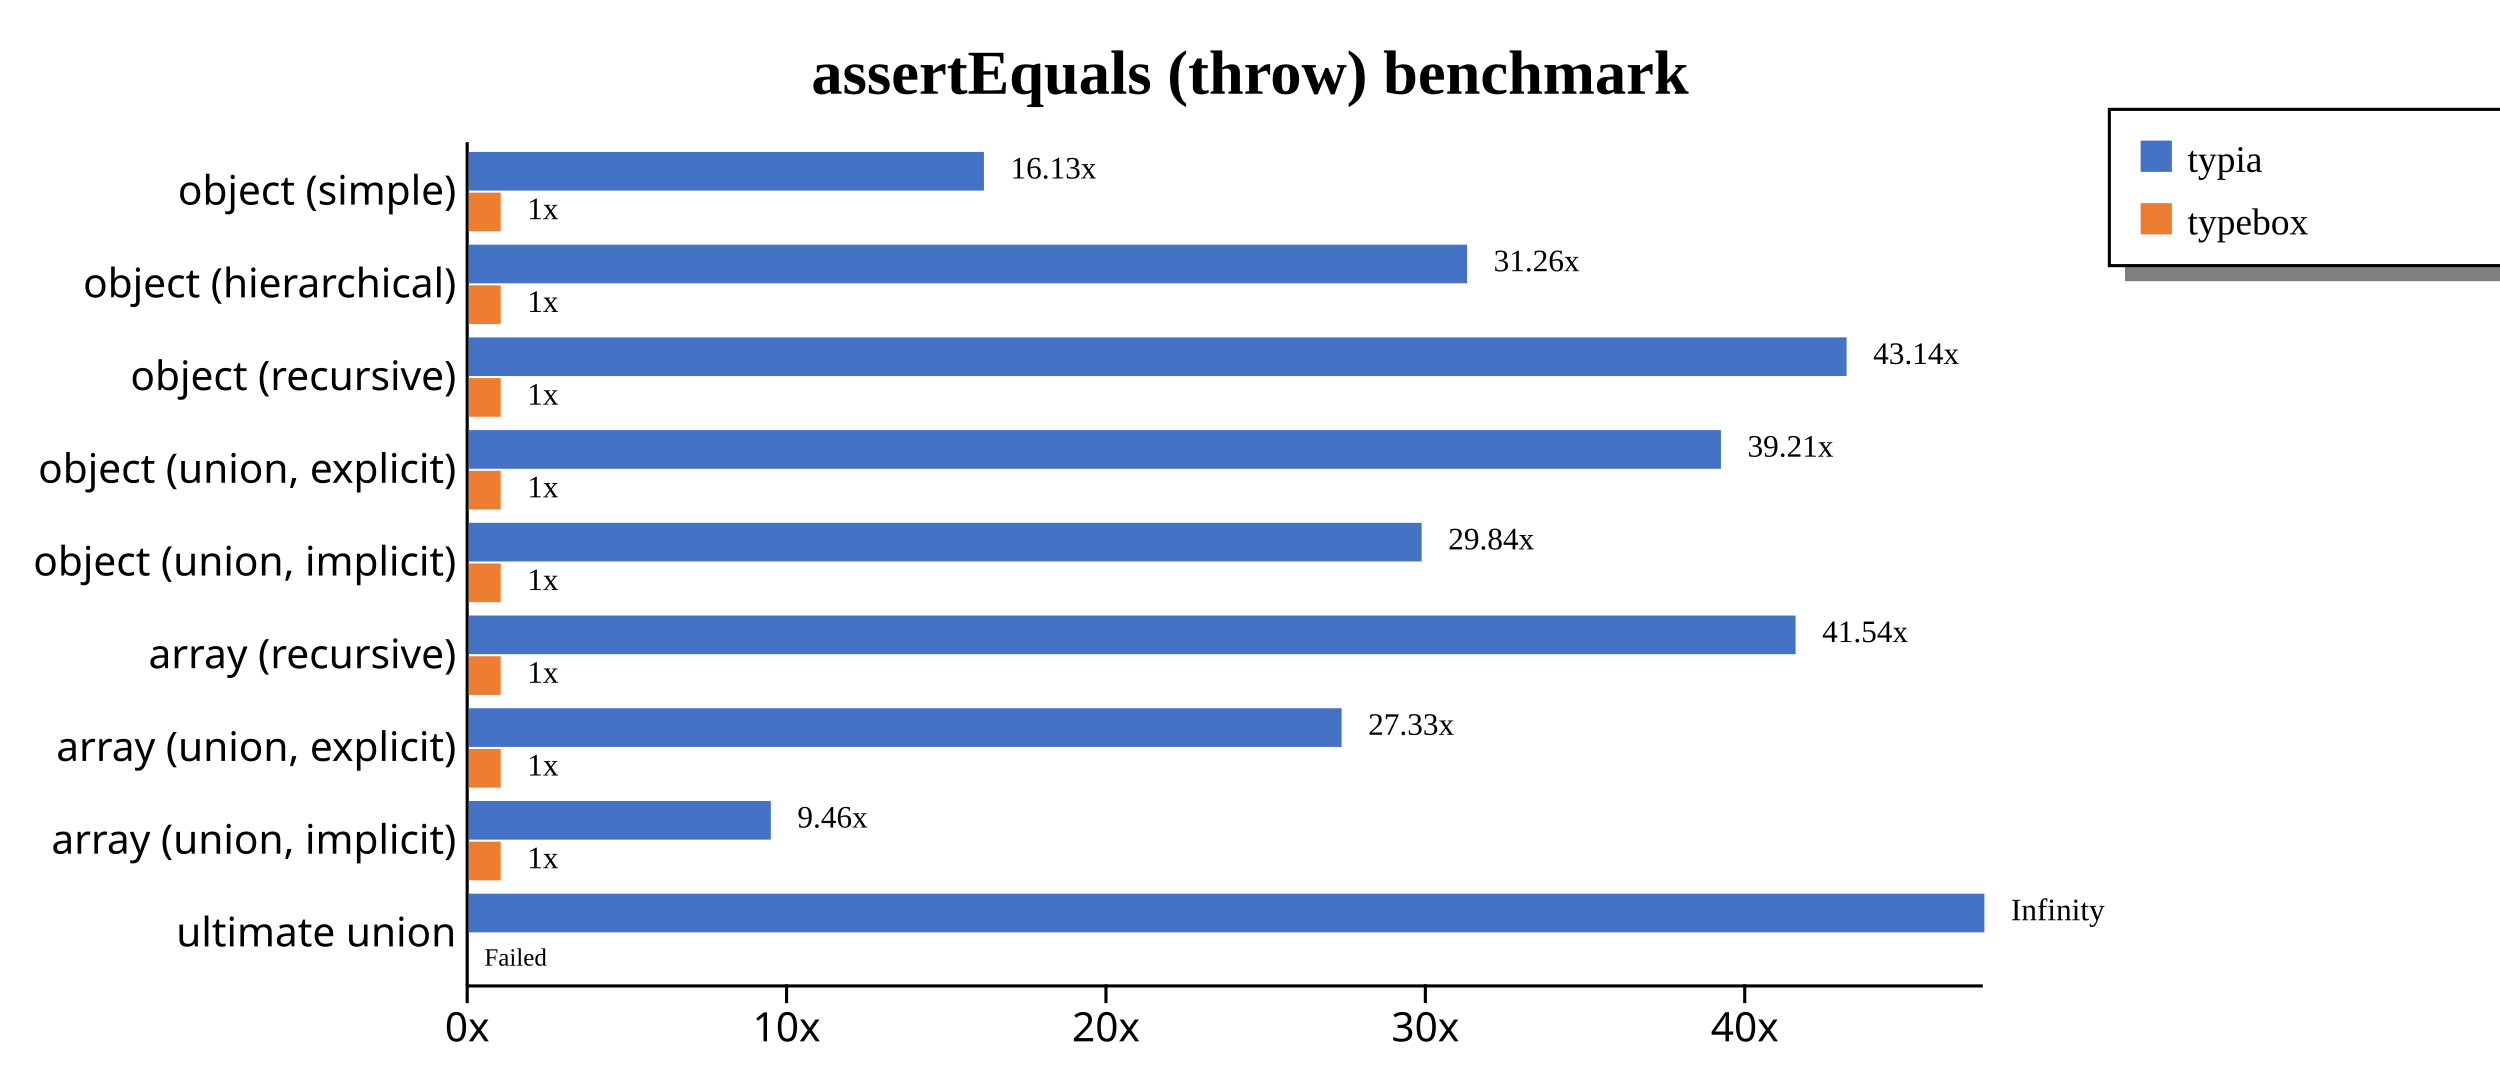
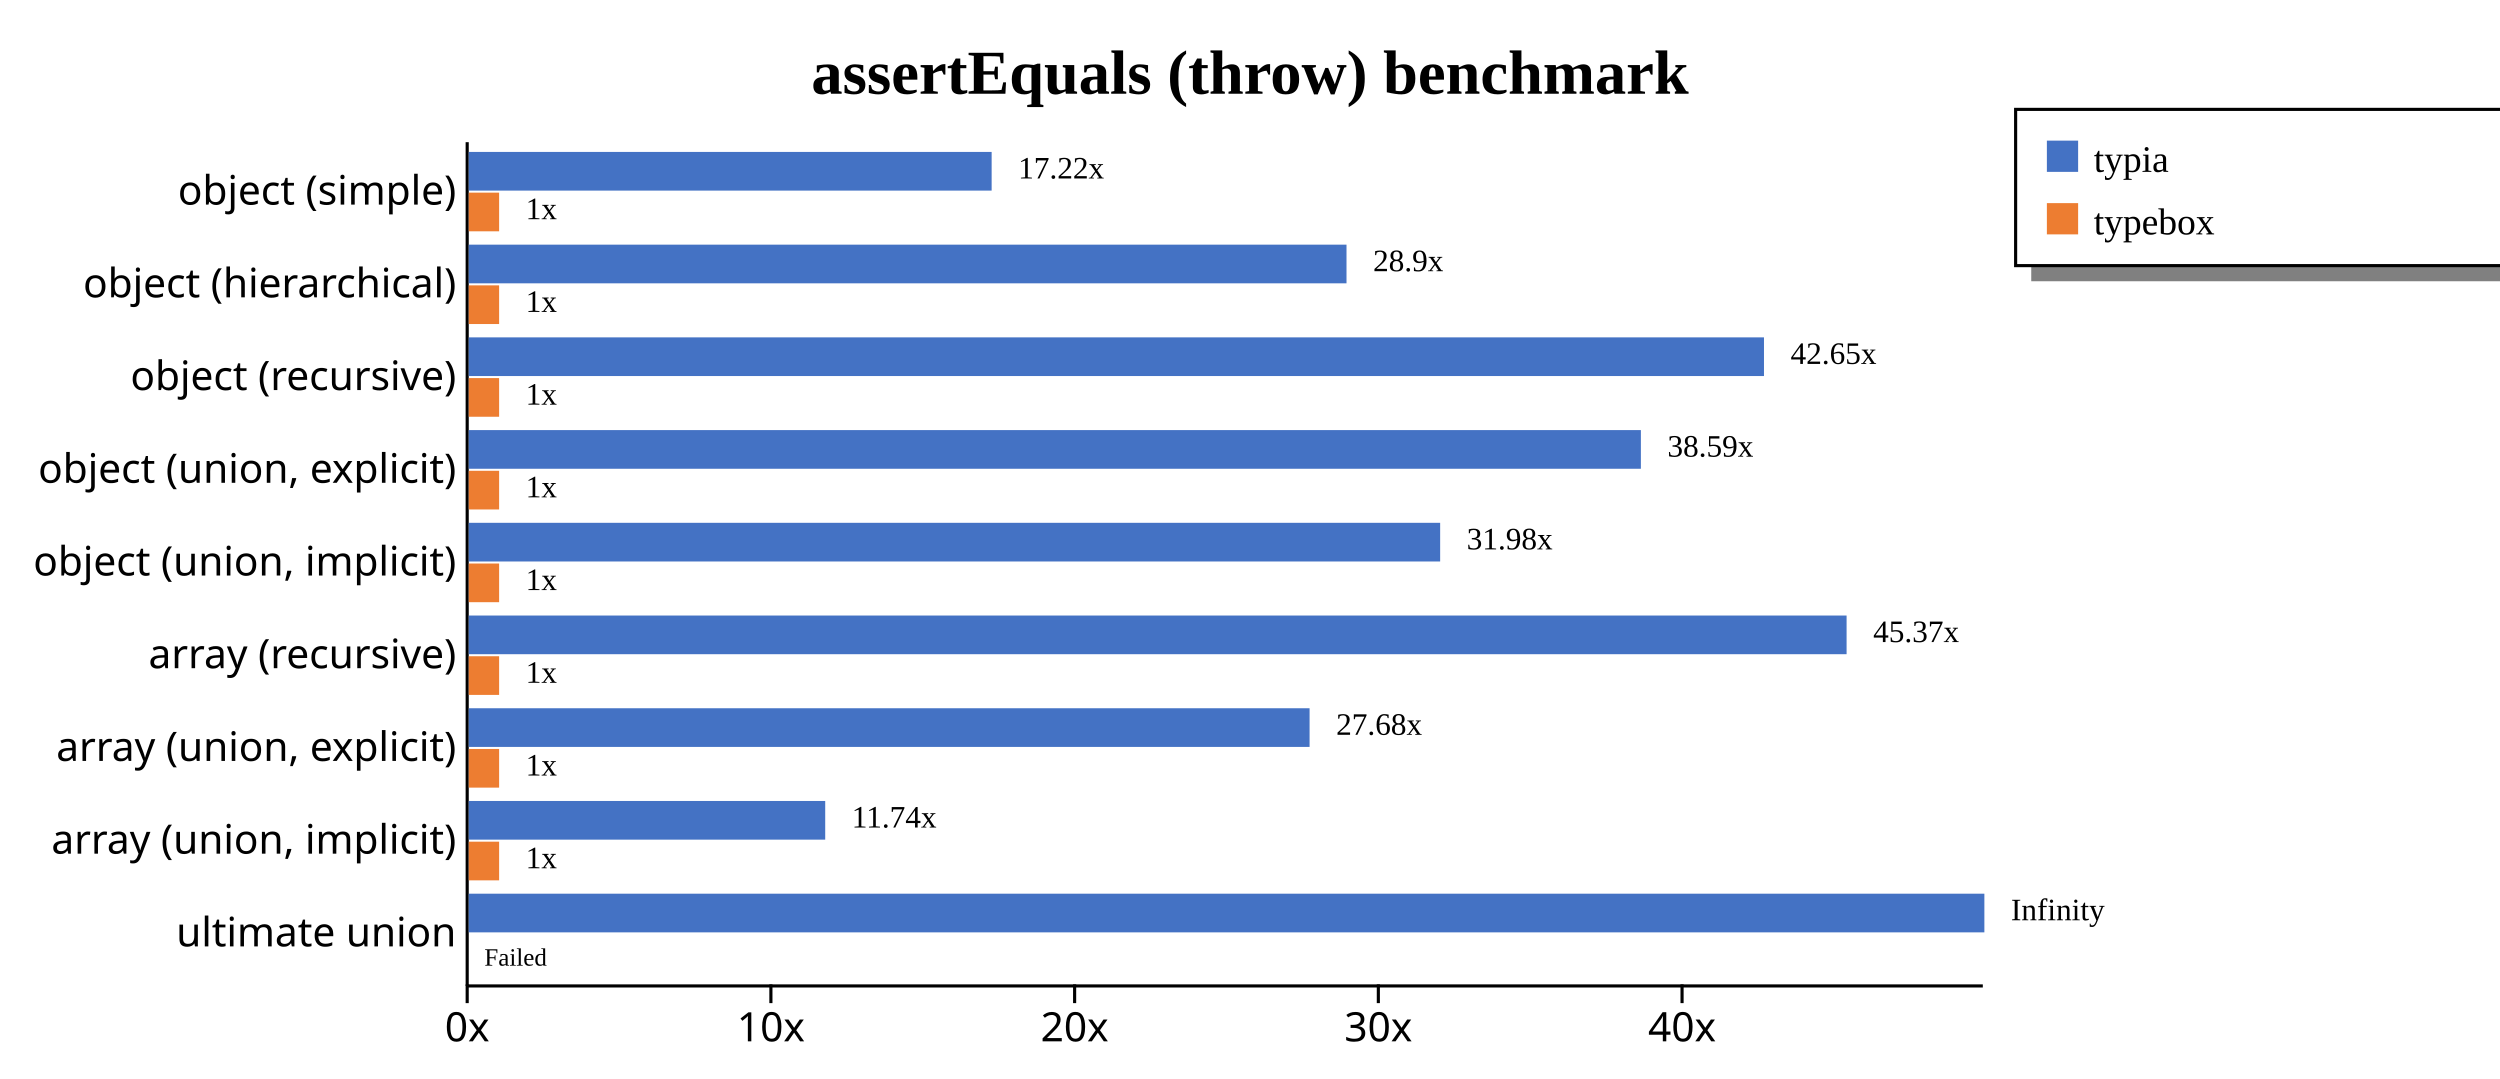
<svg xmlns="http://www.w3.org/2000/svg" width="800" height="345" style="background-color: white;">
  <g class="y axis" transform="translate(149,45)" fill="none" font-size="10" font-family="sans-serif" text-anchor="end" style="font-size: 13px;">
    <path class="domain" stroke="currentColor" d="M0.5,0.5V270.5" />
    <g class="tick" opacity="1" transform="translate(0,16.31868)" style="font-size: 13px;">
      <line stroke="currentColor" x2="0" />
      <text fill="currentColor" x="-3" dy="0.32em">object (simple)    </text>
    </g>
    <g class="tick" opacity="1" transform="translate(0,45.98901)" style="font-size: 13px;">
      <line stroke="currentColor" x2="0" />
      <text fill="currentColor" x="-3" dy="0.32em">object (hierarchical)    </text>
    </g>
    <g class="tick" opacity="1" transform="translate(0,75.65934)" style="font-size: 13px;">
      <line stroke="currentColor" x2="0" />
      <text fill="currentColor" x="-3" dy="0.32em">object (recursive)    </text>
    </g>
    <g class="tick" opacity="1" transform="translate(0,105.3297)" style="font-size: 13px;">
      <line stroke="currentColor" x2="0" />
      <text fill="currentColor" x="-3" dy="0.32em">object (union, explicit)    </text>
    </g>
    <g class="tick" opacity="1" transform="translate(0,135)" style="font-size: 13px;">
      <line stroke="currentColor" x2="0" />
      <text fill="currentColor" x="-3" dy="0.32em">object (union, implicit)    </text>
    </g>
    <g class="tick" opacity="1" transform="translate(0,164.6703)" style="font-size: 13px;">
      <line stroke="currentColor" x2="0" />
      <text fill="currentColor" x="-3" dy="0.32em">array (recursive)    </text>
    </g>
    <g class="tick" opacity="1" transform="translate(0,194.3407)" style="font-size: 13px;">
      <line stroke="currentColor" x2="0" />
      <text fill="currentColor" x="-3" dy="0.32em">array (union, explicit)    </text>
    </g>
    <g class="tick" opacity="1" transform="translate(0,224.011)" style="font-size: 13px;">
      <line stroke="currentColor" x2="0" />
      <text fill="currentColor" x="-3" dy="0.32em">array (union, implicit)    </text>
    </g>
    <g class="tick" opacity="1" transform="translate(0,253.6813)" style="font-size: 13px;">
      <line stroke="currentColor" x2="0" />
      <text fill="currentColor" x="-3" dy="0.32em">ultimate union    </text>
    </g>
  </g>
  <g class="x axis" transform="translate(149,315)" fill="none" font-size="10" font-family="sans-serif" text-anchor="middle" style="font-size: 13px;">
    <path class="domain" stroke="currentColor" d="M0.5,0.5H485.5" />
    <g class="tick" opacity="1" transform="translate(0.5,0)" style="font-size: 13px;">
      <line stroke="currentColor" y2="6" />
      <text fill="currentColor" y="9" dy="0.71em">0x</text>
    </g>
-     <g class="tick" opacity="1" transform="translate(102.7038,0)" style="font-size: 13px;">
+     <g class="tick" opacity="1" transform="translate(97.68936,0)" style="font-size: 13px;">
      <line stroke="currentColor" y2="6" />
      <text fill="currentColor" y="9" dy="0.71em">10x</text>
    </g>
-     <g class="tick" opacity="1" transform="translate(204.9076,0)" style="font-size: 13px;">
+     <g class="tick" opacity="1" transform="translate(194.8787,0)" style="font-size: 13px;">
      <line stroke="currentColor" y2="6" />
      <text fill="currentColor" y="9" dy="0.71em">20x</text>
    </g>
-     <g class="tick" opacity="1" transform="translate(307.1114,0)" style="font-size: 13px;">
+     <g class="tick" opacity="1" transform="translate(292.0681,0)" style="font-size: 13px;">
      <line stroke="currentColor" y2="6" />
      <text fill="currentColor" y="9" dy="0.71em">30x</text>
    </g>
-     <g class="tick" opacity="1" transform="translate(409.3152,0)" style="font-size: 13px;">
+     <g class="tick" opacity="1" transform="translate(389.2575,0)" style="font-size: 13px;">
      <line stroke="currentColor" y2="6" />
      <text fill="currentColor" y="9" dy="0.71em">40x</text>
    </g>
  </g>
  <text transform="translate(400, 30)" style="text-anchor: middle; font-size: 20px; font-weight: bold;">assertEquals (throw) benchmark</text>
-   <rect x="680" y="85" width="200" height="5" fill="gray" />
-   <rect x="675" y="35" width="200" height="50" fill="none" stroke="black" />
-   <rect x="685" y="45" width="10" height="10" style="fill: #4472c4;" />
-   <text x="700" y="55" style="font-size: 12px;">typia</text>
-   <rect x="685" y="65" width="10" height="10" style="fill: #ed7d31;" />
-   <text x="700" y="75" style="font-size: 12px;">typebox</text>
+   <rect x="650" y="85" width="230" height="5" fill="gray" />
+   <rect x="645" y="35" width="230" height="50" fill="none" stroke="black" />
+   <rect x="655" y="45" width="10" height="10" style="fill: #4472c4;" />
+   <text x="670" y="55" style="font-size: 12px;">typia</text>
+   <rect x="655" y="65" width="10" height="10" style="fill: #ed7d31;" />
+   <text x="670" y="75" style="font-size: 12px;">typebox</text>
  <g style="font-size: 13px;">
    <g style="font-size: 13px;">
-       <rect x="150" y="48.618" width="164.858" height="12.375" fill="#4472c4" />
-       <rect x="150" y="61.644" width="10.22" height="12.375" fill="#ed7d31" />
-       <text class="label" x="323.358" y="57.118" font-size="10px">16.13x</text>
-       <text class="label" x="168.72" y="70.144" font-size="10px">1x</text>
-       <text class="label" x="319.858" y="58.618" font-size="8px" />
-       <text class="label" x="165.22" y="71.644" font-size="8px" />
+       <rect x="150" y="48.618" width="167.325" height="12.375" fill="#4472c4" />
+       <rect x="150" y="61.644" width="9.719" height="12.375" fill="#ed7d31" />
+       <text class="label" x="325.825" y="57.118" font-size="10px">17.22x</text>
+       <text class="label" x="168.219" y="70.144" font-size="10px">1x</text>
+       <text class="label" x="322.325" y="58.618" font-size="8px" />
+       <text class="label" x="164.719" y="71.644" font-size="8px" />
    </g>
    <g style="font-size: 13px;">
-       <rect x="150" y="78.289" width="319.456" height="12.375" fill="#4472c4" />
-       <rect x="150" y="91.315" width="10.22" height="12.375" fill="#ed7d31" />
-       <text class="label" x="477.956" y="86.789" font-size="10px">31.26x</text>
-       <text class="label" x="168.72" y="99.815" font-size="10px">1x</text>
-       <text class="label" x="474.456" y="88.289" font-size="8px" />
-       <text class="label" x="165.22" y="101.315" font-size="8px" />
+       <rect x="150" y="78.289" width="280.883" height="12.375" fill="#4472c4" />
+       <rect x="150" y="91.315" width="9.719" height="12.375" fill="#ed7d31" />
+       <text class="label" x="439.383" y="86.789" font-size="10px">28.9x</text>
+       <text class="label" x="168.219" y="99.815" font-size="10px">1x</text>
+       <text class="label" x="435.883" y="88.289" font-size="8px" />
+       <text class="label" x="164.719" y="101.315" font-size="8px" />
    </g>
    <g style="font-size: 13px;">
-       <rect x="150" y="107.959" width="440.909" height="12.375" fill="#4472c4" />
-       <rect x="150" y="120.985" width="10.22" height="12.375" fill="#ed7d31" />
-       <text class="label" x="599.409" y="116.459" font-size="10px">43.14x</text>
-       <text class="label" x="168.72" y="129.485" font-size="10px">1x</text>
-       <text class="label" x="595.909" y="117.959" font-size="8px" />
-       <text class="label" x="165.22" y="130.985" font-size="8px" />
+       <rect x="150" y="107.959" width="414.475" height="12.375" fill="#4472c4" />
+       <rect x="150" y="120.985" width="9.719" height="12.375" fill="#ed7d31" />
+       <text class="label" x="572.975" y="116.459" font-size="10px">42.65x</text>
+       <text class="label" x="168.219" y="129.485" font-size="10px">1x</text>
+       <text class="label" x="569.475" y="117.959" font-size="8px" />
+       <text class="label" x="164.719" y="130.985" font-size="8px" />
    </g>
    <g style="font-size: 13px;">
-       <rect x="150" y="137.629" width="400.698" height="12.375" fill="#4472c4" />
-       <rect x="150" y="150.655" width="10.22" height="12.375" fill="#ed7d31" />
-       <text class="label" x="559.198" y="146.129" font-size="10px">39.21x</text>
-       <text class="label" x="168.72" y="159.155" font-size="10px">1x</text>
-       <text class="label" x="555.698" y="147.629" font-size="8px" />
-       <text class="label" x="165.22" y="160.655" font-size="8px" />
+       <rect x="150" y="137.629" width="375.082" height="12.375" fill="#4472c4" />
+       <rect x="150" y="150.655" width="9.719" height="12.375" fill="#ed7d31" />
+       <text class="label" x="533.582" y="146.129" font-size="10px">38.59x</text>
+       <text class="label" x="168.219" y="159.155" font-size="10px">1x</text>
+       <text class="label" x="530.082" y="147.629" font-size="8px" />
+       <text class="label" x="164.719" y="160.655" font-size="8px" />
    </g>
    <g style="font-size: 13px;">
-       <rect x="150" y="167.3" width="304.934" height="12.375" fill="#4472c4" />
-       <rect x="150" y="180.326" width="10.22" height="12.375" fill="#ed7d31" />
-       <text class="label" x="463.434" y="175.8" font-size="10px">29.84x</text>
-       <text class="label" x="168.72" y="188.826" font-size="10px">1x</text>
-       <text class="label" x="459.934" y="177.3" font-size="8px" />
-       <text class="label" x="165.22" y="190.326" font-size="8px" />
+       <rect x="150" y="167.3" width="310.849" height="12.375" fill="#4472c4" />
+       <rect x="150" y="180.326" width="9.719" height="12.375" fill="#ed7d31" />
+       <text class="label" x="469.349" y="175.8" font-size="10px">31.98x</text>
+       <text class="label" x="168.219" y="188.826" font-size="10px">1x</text>
+       <text class="label" x="465.849" y="177.3" font-size="8px" />
+       <text class="label" x="164.719" y="190.326" font-size="8px" />
    </g>
    <g style="font-size: 13px;">
-       <rect x="150" y="196.97" width="424.589" height="12.375" fill="#4472c4" />
-       <rect x="150" y="209.996" width="10.22" height="12.375" fill="#ed7d31" />
-       <text class="label" x="583.089" y="205.47" font-size="10px">41.54x</text>
-       <text class="label" x="168.72" y="218.496" font-size="10px">1x</text>
-       <text class="label" x="579.589" y="206.97" font-size="8px" />
-       <text class="label" x="165.22" y="219.996" font-size="8px" />
+       <rect x="150" y="196.97" width="440.909" height="12.375" fill="#4472c4" />
+       <rect x="150" y="209.996" width="9.719" height="12.375" fill="#ed7d31" />
+       <text class="label" x="599.409" y="205.47" font-size="10px">45.37x</text>
+       <text class="label" x="168.219" y="218.496" font-size="10px">1x</text>
+       <text class="label" x="595.909" y="206.97" font-size="8px" />
+       <text class="label" x="164.719" y="219.996" font-size="8px" />
    </g>
    <g style="font-size: 13px;">
-       <rect x="150" y="226.64" width="279.317" height="12.375" fill="#4472c4" />
-       <rect x="150" y="239.666" width="10.22" height="12.375" fill="#ed7d31" />
-       <text class="label" x="437.817" y="235.14" font-size="10px">27.33x</text>
-       <text class="label" x="168.72" y="248.166" font-size="10px">1x</text>
-       <text class="label" x="434.317" y="236.64" font-size="8px" />
-       <text class="label" x="165.22" y="249.666" font-size="8px" />
+       <rect x="150" y="226.64" width="269.066" height="12.375" fill="#4472c4" />
+       <rect x="150" y="239.666" width="9.719" height="12.375" fill="#ed7d31" />
+       <text class="label" x="427.566" y="235.14" font-size="10px">27.68x</text>
+       <text class="label" x="168.219" y="248.166" font-size="10px">1x</text>
+       <text class="label" x="424.066" y="236.64" font-size="8px" />
+       <text class="label" x="164.719" y="249.666" font-size="8px" />
    </g>
    <g style="font-size: 13px;">
-       <rect x="150" y="256.311" width="96.661" height="12.375" fill="#4472c4" />
-       <rect x="150" y="269.337" width="10.22" height="12.375" fill="#ed7d31" />
-       <text class="label" x="255.161" y="264.811" font-size="10px">9.46x</text>
-       <text class="label" x="168.72" y="277.837" font-size="10px">1x</text>
-       <text class="label" x="251.661" y="266.311" font-size="8px" />
-       <text class="label" x="165.22" y="279.337" font-size="8px" />
+       <rect x="150" y="256.311" width="114.067" height="12.375" fill="#4472c4" />
+       <rect x="150" y="269.337" width="9.719" height="12.375" fill="#ed7d31" />
+       <text class="label" x="272.567" y="264.811" font-size="10px">11.74x</text>
+       <text class="label" x="168.219" y="277.837" font-size="10px">1x</text>
+       <text class="label" x="269.067" y="266.311" font-size="8px" />
+       <text class="label" x="164.719" y="279.337" font-size="8px" />
    </g>
    <g style="font-size: 13px;">
      <rect x="150" y="285.981" width="485" height="12.375" fill="#4472c4" />
      <rect x="150" y="299.007" width="0" height="12.375" fill="#ed7d31" />
      <text class="label" x="643.5" y="294.481" font-size="10px">Infinity</text>
      <text class="label" x="158.5" y="307.507" font-size="10px" />
      <text class="label" x="640" y="295.981" font-size="8px" />
      <text class="label" x="155" y="309.007" font-size="8px">Failed</text>
    </g>
  </g>
</svg>
